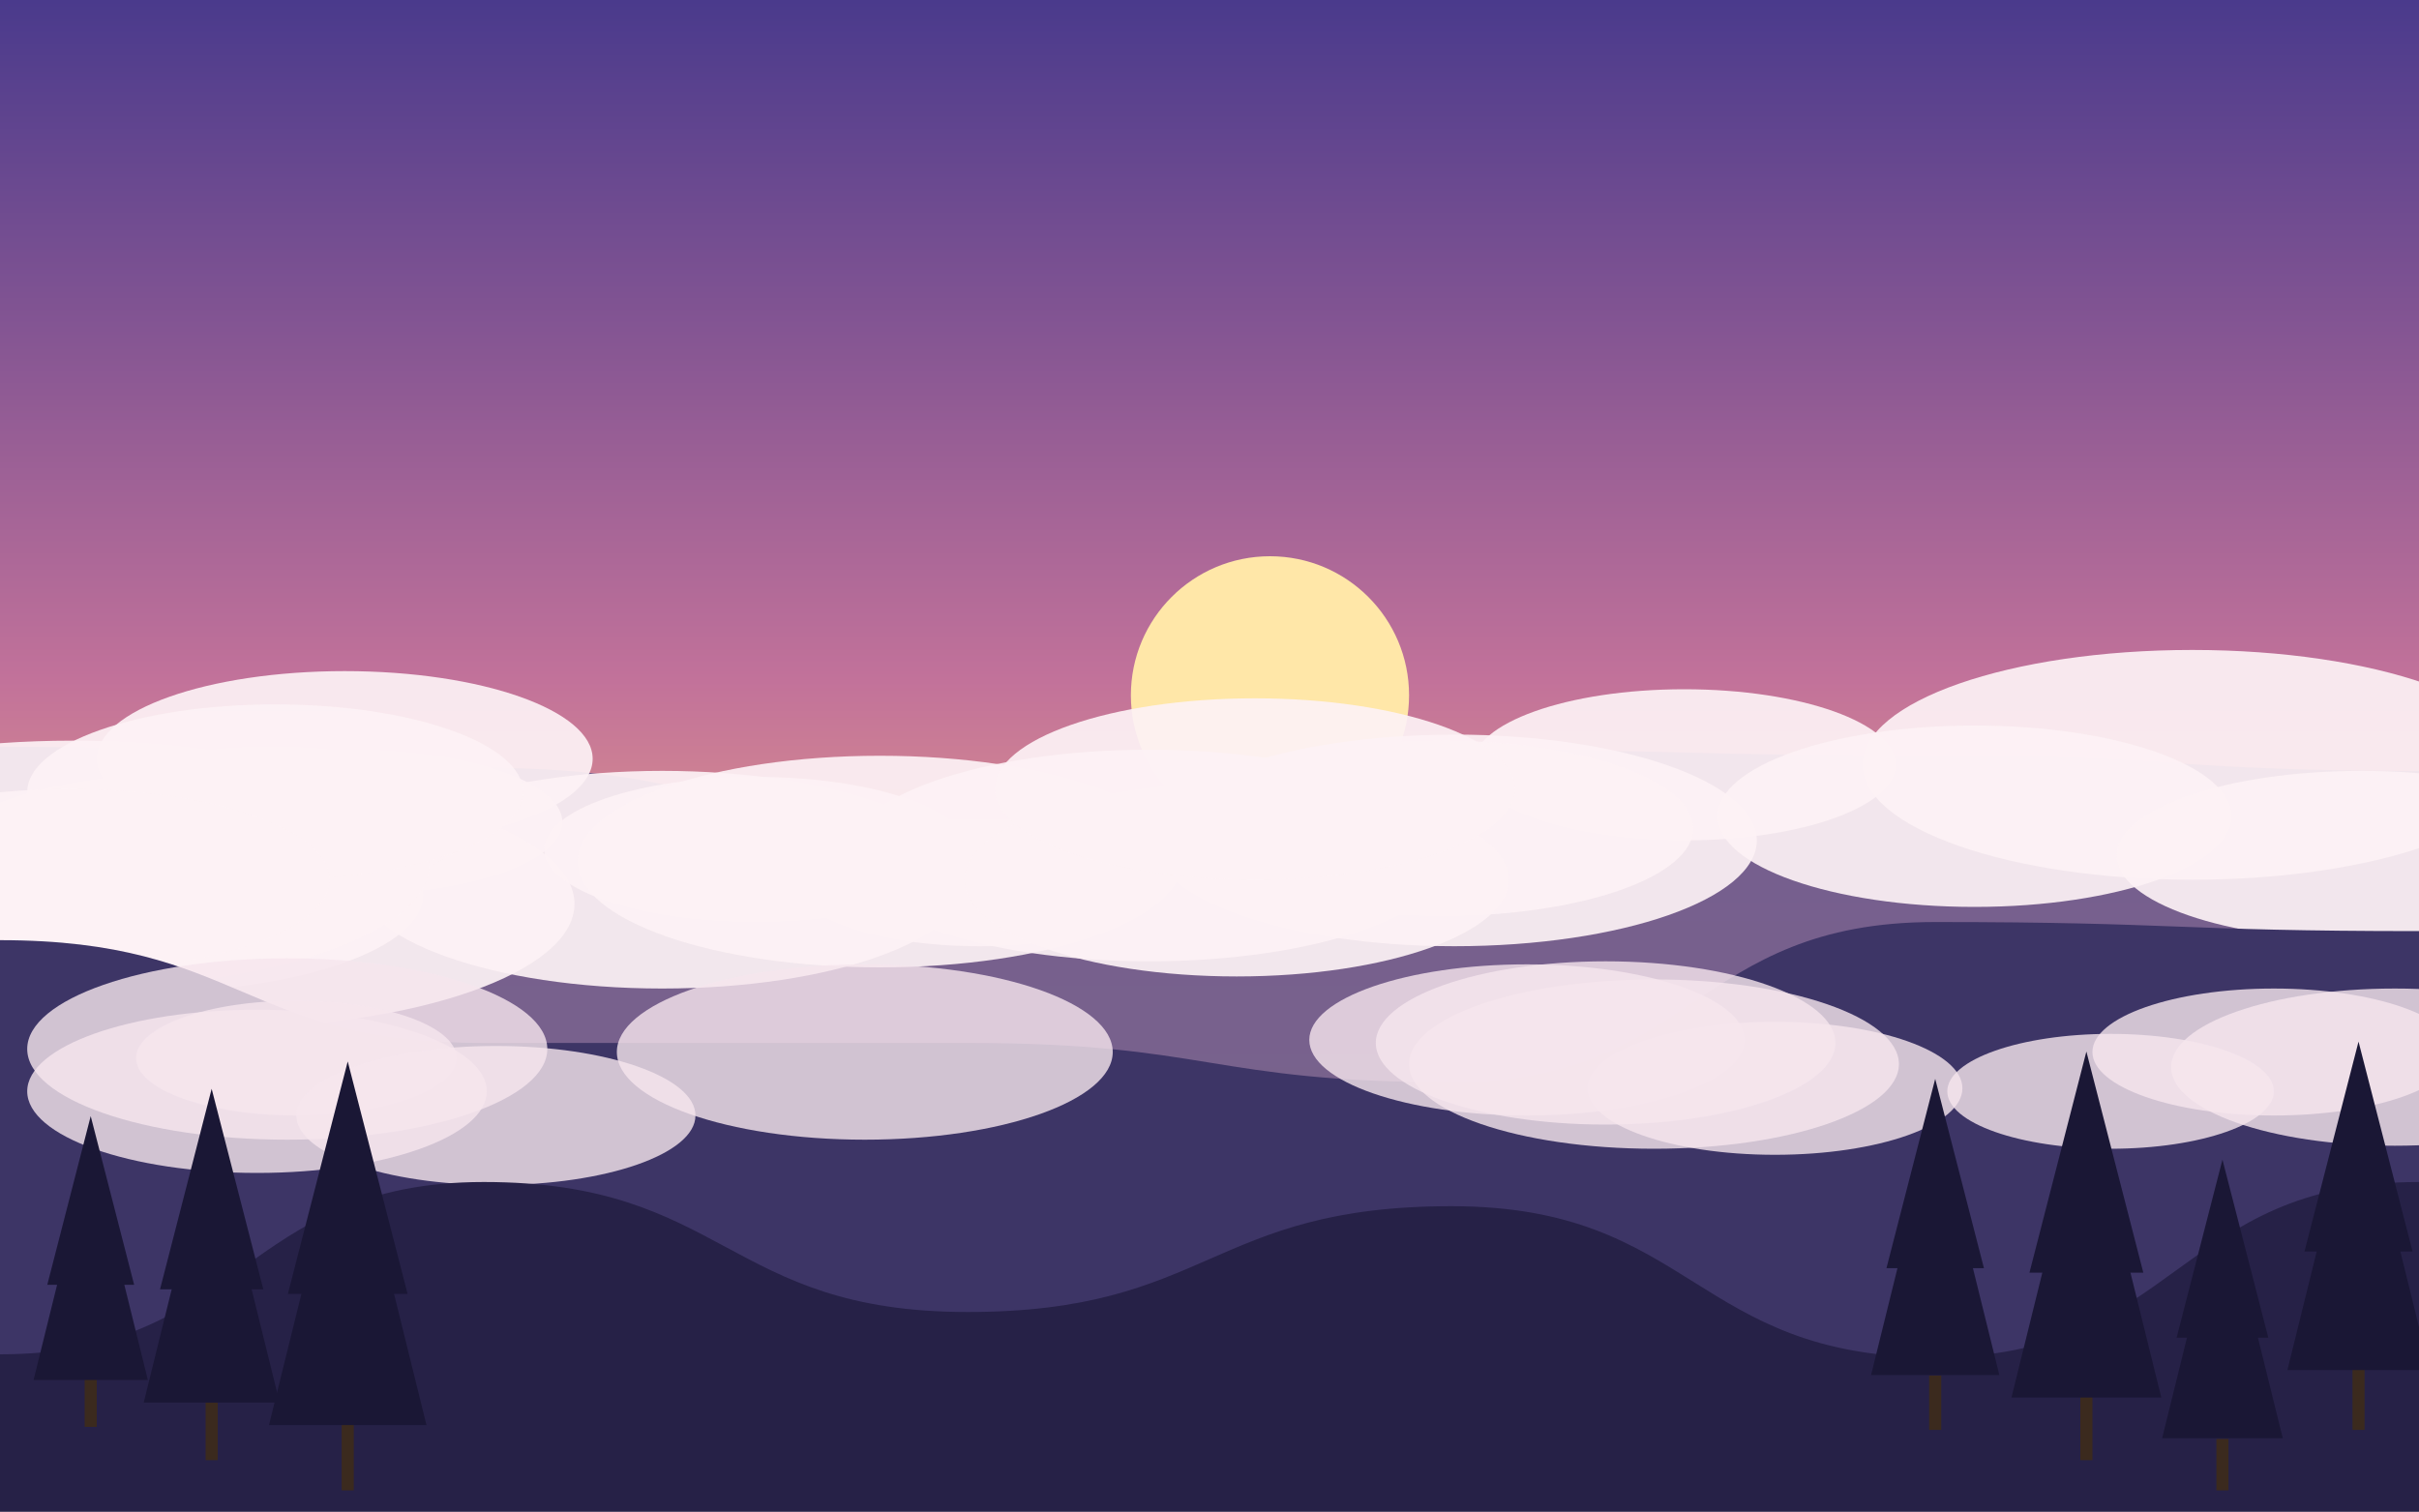
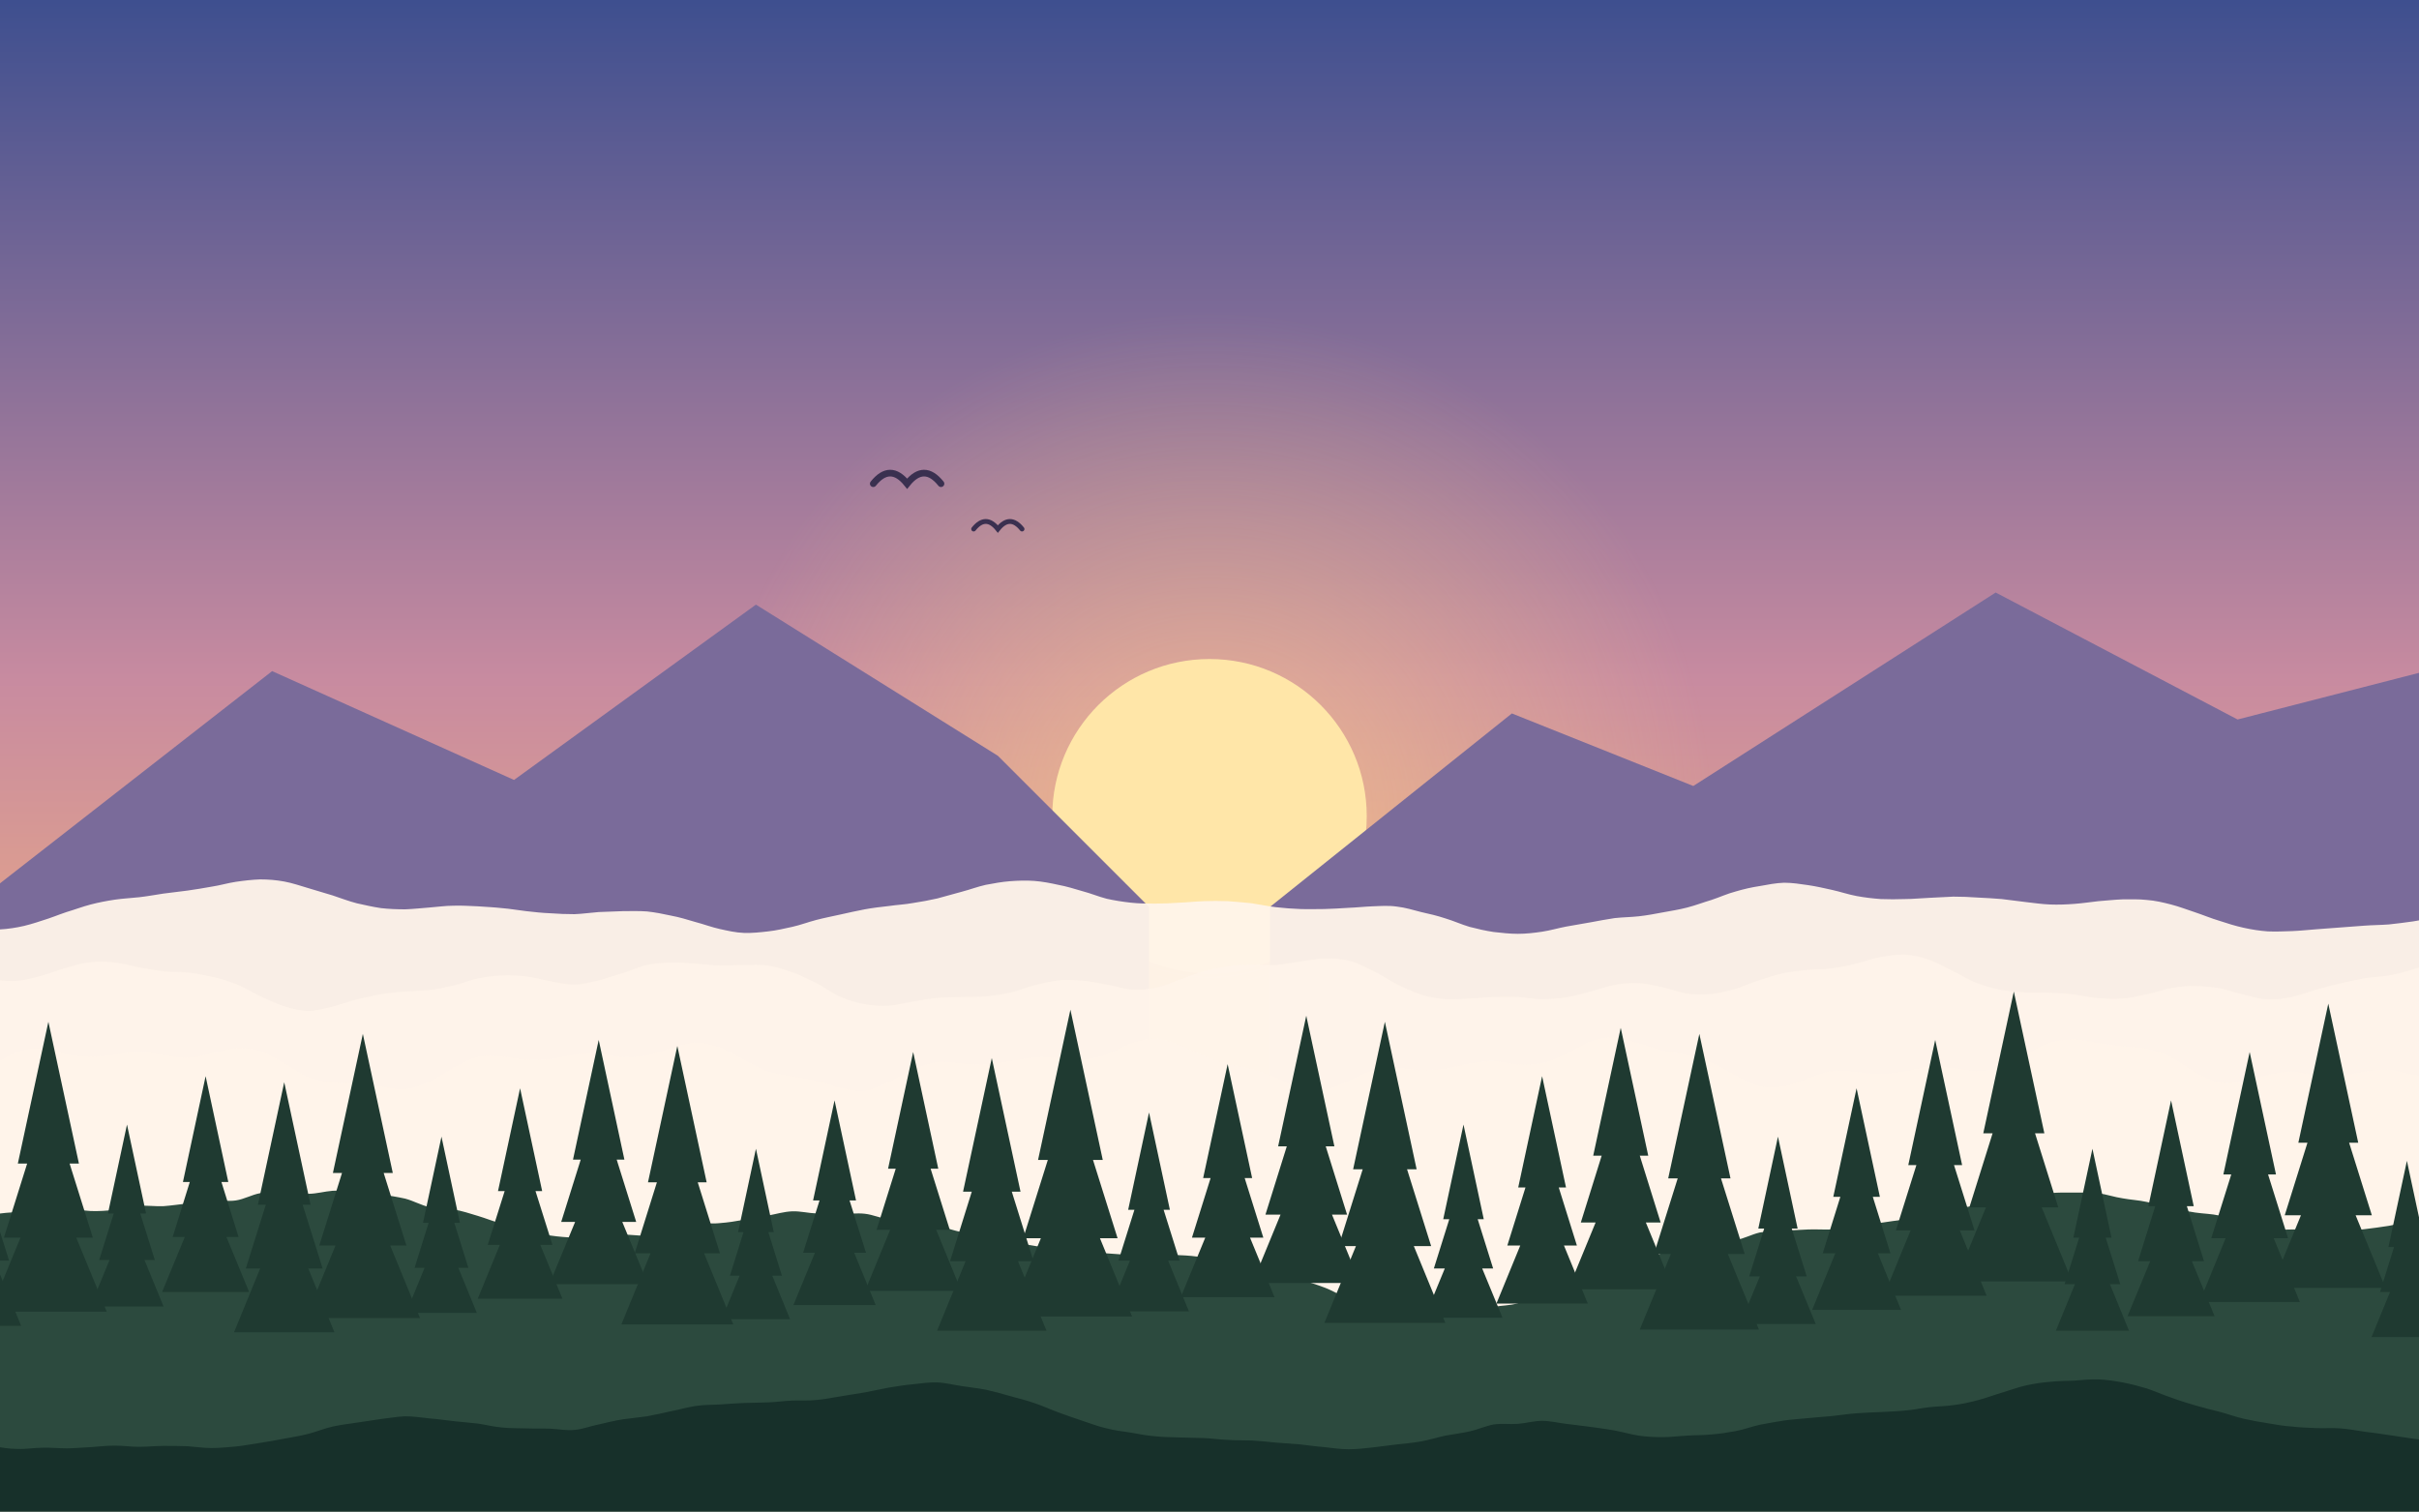
<svg xmlns="http://www.w3.org/2000/svg" viewBox="0 0 800 500" preserveAspectRatio="xMidYMid slice">
  <defs>
-     <linearGradient id="sky" x1="0" y1="0" x2="0" y2="1">
-       <stop offset="0" stop-color="#4a3a8c" />
-       <stop offset="0.45" stop-color="#c2729a" />
-       <stop offset="0.75" stop-color="#f6b47b" />
-       <stop offset="1" stop-color="#fde3b8" />
+     <linearGradient id="s15l1" x1="0" y1="0" x2="0" y2="1">
+       <stop offset="0" stop-color="#3E4F8F" />
+       <stop offset="0.45" stop-color="#C88BA0" />
+       <stop offset="0.75" stop-color="#F3B27E" />
+       <stop offset="1" stop-color="#FBE3BE" />
    </linearGradient>
+     <radialGradient id="s15r2" cx="0.5" cy="0.5" r="0.5">
+       <stop offset="0" stop-color="#FFD38A" stop-opacity="0.55" />
+       <stop offset="1" stop-color="#FFD38A" stop-opacity="0" />
+     </radialGradient>
  </defs>
-   <rect width="800" height="500" fill="url(#sky)" />
-   <circle cx="420" cy="230" r="46" fill="#ffe7a8" />
-   <path d="M0,500 L0,247 C80,247 80,254 160,254 C240,254 240,275 320,275 C400,275 400,248 480,248 C560,248 560,250 640,250 C720,250 720,255 800,255 L800,500 Z" fill="#6b5a8e" opacity="0.9" />
-   <ellipse cx="380" cy="283" rx="100" ry="35" fill="#fdf2f5" opacity="0.92" />
-   <ellipse cx="114" cy="251" rx="82" ry="29" fill="#fdf2f5" opacity="0.92" />
-   <ellipse cx="219" cy="291" rx="101" ry="36" fill="#fdf2f5" opacity="0.92" />
-   <ellipse cx="481" cy="278" rx="100" ry="35" fill="#fdf2f5" opacity="0.92" />
-   <ellipse cx="116" cy="272" rx="70" ry="24" fill="#fdf2f5" opacity="0.92" />
-   <ellipse cx="725" cy="253" rx="109" ry="38" fill="#fdf2f5" opacity="0.92" />
-   <ellipse cx="60" cy="284" rx="80" ry="28" fill="#fdf2f5" opacity="0.92" />
-   <ellipse cx="324" cy="292" rx="61" ry="21" fill="#fdf2f5" opacity="0.92" />
-   <ellipse cx="49" cy="296" rx="91" ry="32" fill="#fdf2f5" opacity="0.92" />
-   <ellipse cx="73" cy="299" rx="117" ry="41" fill="#fdf2f5" opacity="0.92" />
-   <ellipse cx="90" cy="271" rx="68" ry="24" fill="#fdf2f5" opacity="0.92" />
-   <ellipse cx="250" cy="281" rx="70" ry="24" fill="#fdf2f5" opacity="0.92" />
-   <ellipse cx="557" cy="253" rx="70" ry="25" fill="#fdf2f5" opacity="0.92" />
-   <ellipse cx="653" cy="270" rx="85" ry="30" fill="#fdf2f5" opacity="0.92" />
-   <ellipse cx="477" cy="274" rx="83" ry="29" fill="#fdf2f5" opacity="0.92" />
-   <ellipse cx="24" cy="286" rx="118" ry="41" fill="#fdf2f5" opacity="0.92" />
-   <ellipse cx="781" cy="283" rx="81" ry="28" fill="#fdf2f5" opacity="0.92" />
-   <ellipse cx="291" cy="285" rx="100" ry="35" fill="#fdf2f5" opacity="0.92" />
-   <ellipse cx="91" cy="262" rx="82" ry="29" fill="#fdf2f5" opacity="0.92" />
-   <ellipse cx="409" cy="291" rx="90" ry="32" fill="#fdf2f5" opacity="0.92" />
-   <ellipse cx="23" cy="291" rx="86" ry="30" fill="#fdf2f5" opacity="0.92" />
-   <ellipse cx="415" cy="261" rx="86" ry="30" fill="#fdf2f5" opacity="0.92" />
-   <path d="M0,500 L0,311 C80,311 80,345 160,345 C240,345 240,345 320,345 C400,345 400,358 480,358 C560,358 560,305 640,305 C720,305 720,308 800,308 L800,500 Z" fill="#3d3566" opacity="1" />
-   <ellipse cx="85" cy="361" rx="76" ry="27" fill="#f6e6ee" opacity="0.8" />
-   <ellipse cx="752" cy="348" rx="60" ry="21" fill="#f6e6ee" opacity="0.8" />
-   <ellipse cx="587" cy="360" rx="62" ry="22" fill="#f6e6ee" opacity="0.8" />
-   <ellipse cx="547" cy="352" rx="81" ry="28" fill="#f6e6ee" opacity="0.8" />
-   <ellipse cx="95" cy="347" rx="86" ry="30" fill="#f6e6ee" opacity="0.8" />
-   <ellipse cx="286" cy="348" rx="82" ry="29" fill="#f6e6ee" opacity="0.8" />
-   <ellipse cx="505" cy="344" rx="72" ry="25" fill="#f6e6ee" opacity="0.8" />
-   <ellipse cx="531" cy="345" rx="76" ry="27" fill="#f6e6ee" opacity="0.8" />
-   <ellipse cx="98" cy="350" rx="53" ry="19" fill="#f6e6ee" opacity="0.8" />
-   <ellipse cx="164" cy="369" rx="66" ry="23" fill="#f6e6ee" opacity="0.8" />
-   <ellipse cx="792" cy="353" rx="74" ry="26" fill="#f6e6ee" opacity="0.8" />
-   <ellipse cx="698" cy="361" rx="54" ry="19" fill="#f6e6ee" opacity="0.8" />
-   <path d="M0,500 L0,448 C80,448 80,391 160,391 C240,391 240,434 320,434 C400,434 400,399 480,399 C560,399 560,449 640,449 C720,449 720,391 800,391 L800,500 Z" fill="#262147" opacity="1" />
-   <rect x="28" y="456" width="4" height="16" fill="#3b2a1e" />
-   <path d="M30,380 L48.9,456.5 L11.1,456.5 Z" fill="#1a1735" />
-   <path d="M30,369.2 L44.364,425.0 L15.636,425.0 Z" fill="#1a1735" />
-   <rect x="68" y="464" width="4" height="19" fill="#3b2a1e" />
-   <path d="M70,373 L92.47,463.95 L47.53,463.95 Z" fill="#1a1735" />
-   <path d="M70,360.16 L87.077,426.5 L52.923,426.5 Z" fill="#1a1735" />
-   <rect x="113" y="471" width="4" height="22" fill="#3b2a1e" />
-   <path d="M115,366 L141.04,471.4 L88.96,471.4 Z" fill="#1a1735" />
-   <path d="M115,351.12 L134.79,428.0 L95.21,428.0 Z" fill="#1a1735" />
-   <rect x="638" y="455" width="4" height="18" fill="#3b2a1e" />
-   <path d="M640,369 L661.21,454.85 L618.79,454.85 Z" fill="#1a1735" />
-   <path d="M640,356.88 L656.12,419.5 L623.88,419.5 Z" fill="#1a1735" />
-   <rect x="688" y="462" width="4" height="21" fill="#3b2a1e" />
-   <path d="M690,362 L714.78,462.3 L665.22,462.3 Z" fill="#1a1735" />
-   <path d="M690,347.84 L708.833,421.0 L671.167,421.0 Z" fill="#1a1735" />
-   <rect x="733" y="476" width="4" height="17" fill="#3b2a1e" />
-   <path d="M735,395 L754.95,475.75 L715.05,475.75 Z" fill="#1a1735" />
-   <path d="M735,383.6 L750.162,442.5 L719.838,442.5 Z" fill="#1a1735" />
-   <rect x="778" y="453" width="4" height="20" fill="#3b2a1e" />
-   <path d="M780,358 L803.52,453.2 L756.48,453.2 Z" fill="#1a1735" />
-   <path d="M780,344.56 L797.875,414.0 L762.125,414.0 Z" fill="#1a1735" />
+   <rect width="800" height="500" fill="url(#s15l1)" />
+   <circle cx="400" cy="270" r="166.4" fill="url(#s15r2)" />
+   <circle cx="400" cy="270" r="52" fill="#FFE6A8" />
+   <path d="M-10,300 L90,222 L170,258 L250,200 L330,250 L380,300 L380,510 L-10,510 Z" fill="#7A6B9A" />
+   <path d="M420,300 L500,236 L560,260 L660,196 L740,238 L810,220 L810,510 L420,510 Z" fill="#7A6B9A" />
+   <path d="M-10,306.8 C-8.7,306.9 -4.7,307.5 -2,307.5 C0.7,307.5 3.3,307.2 6,306.7 C8.7,306.2 11.3,305.4 14,304.5 C16.7,303.7 19.3,302.6 22,301.7 C24.7,300.9 27.3,299.9 30,299.2 C32.7,298.5 35.3,298 38,297.6 C40.7,297.2 43.3,297.1 46,296.8 C48.7,296.5 51.3,296 54,295.6 C56.7,295.2 59.3,295 62,294.6 C64.7,294.2 67.3,293.8 70,293.3 C72.7,292.9 75.3,292.1 78,291.7 C80.7,291.3 83.3,291 86,290.9 C88.7,290.9 91.3,291.1 94,291.6 C96.7,292.1 99.3,293 102,293.8 C104.7,294.6 107.3,295.4 110,296.2 C112.7,297.1 115.3,298.1 118,298.8 C120.7,299.4 123.3,300 126,300.4 C128.7,300.7 131.3,300.8 134,300.8 C136.7,300.7 139.3,300.4 142,300.2 C144.7,300 147.3,299.6 150,299.6 C152.7,299.5 155.3,299.7 158,299.8 C160.7,300 163.3,300.1 166,300.4 C168.7,300.6 171.3,301.1 174,301.4 C176.7,301.7 179.3,302 182,302.1 C184.7,302.3 187.3,302.4 190,302.4 C192.7,302.3 195.3,301.9 198,301.7 C200.7,301.6 203.3,301.5 206,301.4 C208.7,301.4 211.3,301.3 214,301.5 C216.7,301.8 219.3,302.3 222,302.9 C224.7,303.4 227.3,304.2 230,305 C232.7,305.7 235.3,306.7 238,307.3 C240.7,307.9 243.3,308.5 246,308.6 C248.7,308.7 251.3,308.4 254,308.1 C256.7,307.8 259.3,307.2 262,306.6 C264.7,306 267.3,305 270,304.3 C272.7,303.6 275.3,303.1 278,302.5 C280.7,301.9 283.3,301.3 286,300.8 C288.7,300.3 291.3,300 294,299.7 C296.7,299.3 299.3,299.2 302,298.7 C304.7,298.3 307.3,297.8 310,297.2 C312.7,296.5 315.3,295.7 318,295 C320.7,294.3 323.3,293.3 326,292.7 C328.7,292.2 331.3,291.7 334,291.5 C336.7,291.3 339.3,291.2 342,291.4 C344.7,291.6 347.3,292.1 350,292.7 C352.7,293.2 355.3,294 358,294.8 C360.7,295.5 363.3,296.6 366,297.3 C368.7,297.9 371.3,298.3 374,298.6 C376.7,298.9 379.3,298.9 382,298.9 C384.7,298.9 387.3,298.8 390,298.6 C392.7,298.5 395.3,298.2 398,298.1 C400.7,298 403.3,298 406,298.1 C408.7,298.3 411.3,298.5 414,298.8 C416.7,299.2 419.3,299.8 422,300.1 C424.7,300.4 427.3,300.6 430,300.7 C432.7,300.8 435.3,300.7 438,300.7 C440.7,300.6 443.3,300.5 446,300.3 C448.7,300.2 451.3,299.9 454,299.8 C456.7,299.7 459.3,299.5 462,299.9 C464.7,300.2 467.3,301 470,301.7 C472.7,302.3 475.3,302.9 478,303.8 C480.7,304.6 483.3,305.8 486,306.6 C488.7,307.3 491.3,307.9 494,308.3 C496.7,308.6 499.3,308.9 502,308.9 C504.7,308.9 507.3,308.6 510,308.2 C512.7,307.8 515.3,307 518,306.5 C520.7,306 523.3,305.6 526,305.1 C528.7,304.6 531.3,304.1 534,303.7 C536.7,303.4 539.3,303.4 542,303.1 C544.7,302.8 547.3,302.3 550,301.8 C552.7,301.3 555.3,300.9 558,300.2 C560.7,299.5 563.3,298.5 566,297.7 C568.7,296.8 571.3,295.6 574,294.9 C576.7,294.1 579.3,293.5 582,293.1 C584.7,292.6 587.3,292.1 590,292 C592.7,292 595.3,292.4 598,292.8 C600.7,293.2 603.3,293.8 606,294.4 C608.7,295 611.3,295.9 614,296.4 C616.7,296.9 619.3,297.2 622,297.4 C624.7,297.5 627.3,297.5 630,297.4 C632.7,297.4 635.3,297.1 638,297 C640.7,296.9 643.3,296.7 646,296.6 C648.7,296.6 651.3,296.7 654,296.9 C656.7,297 659.3,297.2 662,297.4 C664.7,297.7 667.3,298.1 670,298.4 C672.7,298.7 675.3,299.1 678,299.2 C680.7,299.3 683.3,299.2 686,299 C688.7,298.8 691.3,298.4 694,298.1 C696.7,297.9 699.3,297.6 702,297.5 C704.7,297.5 707.3,297.4 710,297.7 C712.7,297.9 715.3,298.5 718,299.2 C720.7,299.9 723.3,300.9 726,301.8 C728.7,302.7 731.3,303.8 734,304.6 C736.7,305.5 739.3,306.3 742,306.9 C744.7,307.5 747.3,307.9 750,308.1 C752.7,308.2 755.3,308.1 758,308 C760.7,307.9 763.3,307.6 766,307.4 C768.7,307.2 771.3,307 774,306.8 C776.7,306.6 779.3,306.4 782,306.2 C784.7,306 787.3,306 790,305.8 C792.7,305.5 795.3,305.2 798,304.8 C800.7,304.4 804.7,303.5 806,303.3 L806,520 L-10,520 Z" fill="#FFF4EA" opacity="0.95" />
+   <path d="M-10,322 C-8.7,322.4 -4.7,323.6 -2,324 C0.7,324.4 3.3,324.7 6,324.4 C8.7,324.2 11.3,323.4 14,322.7 C16.7,322 19.3,320.8 22,320.1 C24.7,319.3 27.3,318.6 30,318.3 C32.7,318 35.3,318.1 38,318.4 C40.7,318.7 43.3,319.5 46,320 C48.7,320.4 51.3,321 54,321.3 C56.7,321.6 59.3,321.4 62,321.7 C64.7,322 67.3,322.5 70,323.1 C72.7,323.7 75.3,324.4 78,325.5 C80.7,326.6 83.3,328.2 86,329.5 C88.7,330.7 91.3,332 94,332.9 C96.7,333.7 99.3,334.4 102,334.4 C104.7,334.4 107.3,333.6 110,333 C112.7,332.3 115.3,331.3 118,330.6 C120.7,330 123.3,329.3 126,328.9 C128.7,328.4 131.3,328.2 134,328 C136.7,327.8 139.3,327.8 142,327.5 C144.7,327.2 147.3,326.6 150,326 C152.7,325.4 155.3,324.2 158,323.7 C160.7,323.1 163.3,322.8 166,322.7 C168.7,322.6 171.3,322.7 174,323 C176.7,323.3 179.3,324.1 182,324.6 C184.7,325 187.3,325.8 190,325.7 C192.7,325.7 195.3,324.9 198,324.3 C200.7,323.6 203.3,322.7 206,321.9 C208.7,321 211.3,319.8 214,319.2 C216.7,318.6 219.3,318.5 222,318.4 C224.7,318.3 227.3,318.6 230,318.8 C232.7,318.9 235.3,319.3 238,319.4 C240.7,319.4 243.3,319.2 246,319.2 C248.7,319.2 251.3,319 254,319.4 C256.7,319.8 259.3,320.7 262,321.6 C264.7,322.6 267.3,323.9 270,325.2 C272.7,326.6 275.3,328.6 278,329.8 C280.7,330.9 283.3,331.7 286,332.2 C288.7,332.7 291.3,332.8 294,332.7 C296.7,332.5 299.3,331.7 302,331.3 C304.7,330.9 307.3,330.3 310,330.1 C312.7,329.8 315.3,329.9 318,329.8 C320.7,329.7 323.3,329.8 326,329.6 C328.7,329.3 331.3,329 334,328.4 C336.7,327.8 339.3,326.6 342,326 C344.7,325.3 347.3,324.6 350,324.3 C352.7,324 355.3,324.2 358,324.4 C360.7,324.6 363.3,325.2 366,325.7 C368.7,326.1 371.3,327.1 374,327.3 C376.7,327.5 379.3,327.3 382,326.8 C384.7,326.3 387.3,325.1 390,324.1 C392.7,323.2 395.3,322 398,321.3 C400.7,320.5 403.3,319.9 406,319.6 C408.7,319.2 411.3,319.2 414,319.1 C416.7,319.1 419.3,319.3 422,319.2 C424.7,319 427.3,318.4 430,318.1 C432.7,317.7 435.3,317.1 438,317.1 C440.7,317 443.3,317.1 446,317.8 C448.7,318.4 451.3,319.8 454,321.1 C456.7,322.4 459.3,324.2 462,325.6 C464.7,326.9 467.3,328.2 470,329 C472.7,329.9 475.3,330.3 478,330.5 C480.7,330.7 483.3,330.4 486,330.3 C488.7,330.2 491.3,329.9 494,329.8 C496.7,329.8 499.3,329.7 502,329.8 C504.7,330 507.3,330.5 510,330.5 C512.7,330.5 515.3,330.3 518,329.9 C520.7,329.5 523.3,328.7 526,328 C528.7,327.3 531.3,326.3 534,325.8 C536.7,325.3 539.3,325.1 542,325.2 C544.7,325.4 547.3,326.1 550,326.6 C552.7,327.2 555.3,328.3 558,328.7 C560.7,329 563.3,329 566,328.8 C568.7,328.5 571.3,327.9 574,327.1 C576.7,326.3 579.3,325 582,324.2 C584.7,323.3 587.3,322.5 590,321.9 C592.7,321.3 595.3,321.1 598,320.8 C600.7,320.6 603.3,320.7 606,320.3 C608.7,320 611.3,319.4 614,318.7 C616.7,318.1 619.3,317 622,316.6 C624.7,316.1 627.3,315.7 630,315.8 C632.7,316 635.3,316.5 638,317.5 C640.7,318.4 643.3,320 646,321.3 C648.7,322.6 651.3,324.3 654,325.3 C656.7,326.3 659.3,327 662,327.5 C664.7,328 667.3,328.1 670,328.3 C672.7,328.4 675.3,328.3 678,328.4 C680.7,328.5 683.3,328.6 686,329 C688.7,329.3 691.3,330 694,330.2 C696.7,330.4 699.3,330.5 702,330.3 C704.7,330.1 707.3,329.5 710,328.9 C712.7,328.4 715.3,327.3 718,326.9 C720.7,326.4 723.3,326.1 726,326.2 C728.7,326.2 731.3,326.5 734,326.9 C736.7,327.4 739.3,328.4 742,329 C744.7,329.7 747.3,330.5 750,330.6 C752.7,330.7 755.3,330.3 758,329.8 C760.7,329.2 763.3,328.1 766,327.4 C768.7,326.6 771.3,325.9 774,325.3 C776.7,324.7 779.3,324.1 782,323.6 C784.7,323.2 787.3,323.1 790,322.7 C792.7,322.2 795.3,321.5 798,320.7 C800.7,319.9 804.7,318.3 806,317.8 L806,520 L-10,520 Z" fill="#FFF4EA" opacity="0.9" />
+   <path d="M-10,356.6 C-8.7,355.8 -4.7,353.5 -2,352 C0.7,350.6 3.3,348.8 6,347.9 C8.7,347 11.3,346.7 14,346.8 C16.7,347 19.3,348.3 22,348.8 C24.7,349.2 27.3,349.5 30,349.5 C32.7,349.5 35.3,349.2 38,348.9 C40.7,348.6 43.3,347.9 46,347.9 C48.7,347.9 51.3,348.6 54,349 C56.7,349.3 59.3,350 62,349.9 C64.7,349.8 67.3,349 70,348.5 C72.7,347.9 75.3,346.9 78,346.7 C80.7,346.6 83.3,346.8 86,347.6 C88.7,348.5 91.3,350.2 94,351.7 C96.7,353.1 99.3,355.3 102,356.3 C104.7,357.4 107.3,357.7 110,358.1 C112.7,358.4 115.3,358.2 118,358.5 C120.7,358.7 123.3,359.1 126,359.4 C128.7,359.7 131.3,360.5 134,360.3 C136.7,360 139.3,359 142,357.8 C144.7,356.6 147.3,354.6 150,353.2 C152.7,351.8 155.3,350.2 158,349.6 C160.7,349 163.3,349.3 166,349.5 C168.7,349.6 171.3,350.4 174,350.5 C176.7,350.7 179.3,350.6 182,350.3 C184.7,350 187.3,349.2 190,348.9 C192.7,348.5 195.3,348.3 198,348.5 C200.7,348.6 203.3,349.6 206,349.7 C208.7,349.8 211.3,349.6 214,349.1 C216.7,348.6 219.3,347.4 222,346.7 C224.7,346 227.3,344.9 230,344.9 C232.7,344.8 235.3,345.5 238,346.4 C240.7,347.4 243.3,349.2 246,350.5 C248.7,351.9 251.3,353.5 254,354.4 C256.7,355.3 259.3,355.5 262,356 C264.7,356.5 267.3,356.8 270,357.5 C272.7,358.1 275.3,359.3 278,359.8 C280.7,360.4 283.3,361.2 286,360.8 C288.7,360.5 291.3,359 294,357.9 C296.7,356.7 299.3,354.9 302,353.8 C304.7,352.7 307.3,351.6 310,351.3 C312.7,350.9 315.3,351.6 318,351.7 C320.7,351.9 323.3,352.3 326,352.1 C328.7,352 331.3,351.4 334,351 C336.7,350.6 339.3,350 342,349.8 C344.7,349.6 347.3,349.8 350,349.9 C352.7,350 355.3,350.7 358,350.5 C360.7,350.3 363.3,349.7 366,348.8 C368.7,347.9 371.3,346 374,345.1 C376.7,344.3 379.3,343.5 382,343.6 C384.7,343.6 387.3,344.7 390,345.6 C392.7,346.6 395.3,348.2 398,349.2 C400.7,350.3 403.3,351.1 406,351.9 C408.7,352.6 411.3,352.9 414,353.6 C416.7,354.4 419.3,355.3 422,356.4 C424.7,357.5 427.3,359.5 430,360.1 C432.7,360.8 435.3,360.9 438,360.5 C440.7,360.1 443.3,358.7 446,357.6 C448.7,356.5 451.3,354.8 454,354.1 C456.7,353.4 459.3,353.3 462,353.3 C464.7,353.3 467.3,353.9 470,354 C472.7,354 475.3,353.8 478,353.5 C480.7,353.1 483.3,352.2 486,351.8 C488.7,351.4 491.3,350.9 494,351 C496.7,351 499.3,352 502,352.1 C504.7,352.3 507.3,352.2 510,351.7 C512.7,351.1 515.3,349.8 518,348.6 C520.7,347.4 523.3,345.4 526,344.5 C528.7,343.5 531.3,343 534,343.2 C536.7,343.3 539.3,344.4 542,345.1 C544.7,345.8 547.3,346.9 550,347.5 C552.7,348.2 555.3,348.4 558,349 C560.7,349.7 563.3,350.4 566,351.5 C568.7,352.6 571.3,354.4 574,355.7 C576.7,357 579.3,358.7 582,359.3 C584.7,359.9 587.3,359.8 590,359.3 C592.7,358.9 595.3,357.6 598,356.7 C600.7,355.9 603.3,354.6 606,354.3 C608.7,353.9 611.3,354.4 614,354.6 C616.7,354.8 619.3,355.4 622,355.3 C624.7,355.3 627.3,354.8 630,354.4 C632.7,354 635.3,353 638,352.8 C640.7,352.6 643.3,353.1 646,353.3 C648.7,353.5 651.3,354.3 654,354.3 C656.7,354.2 659.3,354 662,353.1 C664.7,352.1 667.3,350.2 670,348.8 C672.7,347.5 675.3,345.7 678,344.9 C680.7,344.1 683.3,343.8 686,343.8 C688.7,343.9 691.3,344.6 694,345 C696.7,345.4 699.3,345.8 702,346.1 C704.7,346.4 707.3,346.3 710,346.9 C712.7,347.5 715.3,348.4 718,349.7 C720.7,351 723.3,353.3 726,354.7 C728.7,356.1 731.3,357.6 734,358.1 C736.7,358.6 739.3,358 742,357.6 C744.7,357.2 747.3,356.1 750,355.6 C752.7,355 755.3,354.4 758,354.4 C760.7,354.5 763.3,355.4 766,355.6 C768.7,355.8 771.3,356 774,355.8 C776.7,355.7 779.3,354.8 782,354.5 C784.7,354.1 787.3,353.7 790,353.9 C792.7,354 795.3,355.1 798,355.5 C800.7,356 804.7,356.3 806,356.5 L806,520 L-10,520 Z" fill="#FFF4EA" opacity="0.95" />
+   <path d="M-10,403.1 C-8.7,402.9 -4.7,402 -2,401.7 C0.7,401.3 3.3,401 6,401 C8.7,400.9 11.3,401.4 14,401.3 C16.7,401.1 19.3,400 22,399.9 C24.7,399.8 27.3,400.5 30,400.6 C32.7,400.7 35.3,400.5 38,400.2 C40.7,399.9 43.3,399.1 46,398.9 C48.7,398.7 51.3,399.1 54,399 C56.7,398.8 59.3,398.4 62,398.1 C64.7,397.8 67.3,397.3 70,397.1 C72.7,396.9 75.3,397.5 78,397.1 C80.7,396.7 83.3,395.2 86,394.7 C88.7,394.1 91.3,393.8 94,393.8 C96.7,393.8 99.3,394.9 102,394.9 C104.7,394.9 107.3,394.1 110,393.9 C112.7,393.8 115.3,393.8 118,394 C120.7,394.2 123.3,394.7 126,395.1 C128.7,395.5 131.3,395.9 134,396.5 C136.7,397.2 139.3,398.7 142,399.3 C144.7,399.9 147.3,399.6 150,400.1 C152.7,400.5 155.3,401.4 158,402.2 C160.7,403 163.3,404.1 166,404.8 C168.7,405.6 171.3,405.9 174,406.6 C176.7,407.2 179.3,408.2 182,408.7 C184.7,409.1 187.3,409.3 190,409.4 C192.7,409.4 195.3,409.1 198,408.9 C200.7,408.7 203.3,408.4 206,408.4 C208.7,408.4 211.3,408.8 214,408.8 C216.7,408.7 219.3,408.5 222,407.9 C224.7,407.2 227.3,405.4 230,404.9 C232.7,404.4 235.3,404.9 238,404.6 C240.7,404.4 243.3,404 246,403.5 C248.7,403.1 251.3,402.6 254,402.1 C256.7,401.6 259.3,400.8 262,400.7 C264.7,400.6 267.3,401.3 270,401.4 C272.7,401.6 275.3,401.6 278,401.6 C280.7,401.6 283.3,401.2 286,401.5 C288.7,401.8 291.3,403 294,403.4 C296.7,403.9 299.3,403.8 302,404.2 C304.7,404.5 307.3,404.9 310,405.5 C312.7,406.1 315.3,407 318,407.6 C320.7,408.3 323.3,408.7 326,409.2 C328.7,409.7 331.3,410.1 334,410.6 C336.7,411.1 339.3,411.7 342,412.1 C344.7,412.6 347.3,413 350,413.3 C352.7,413.6 355.3,413.9 358,414.1 C360.7,414.3 363.3,414.5 366,414.6 C368.7,414.8 371.3,415 374,415.1 C376.7,415.2 379.3,415.3 382,415.3 C384.7,415.3 387.3,415.1 390,415.2 C392.7,415.3 395.3,415.5 398,416 C400.7,416.5 403.3,417.5 406,418.1 C408.7,418.8 411.3,419.1 414,419.8 C416.7,420.4 419.3,421.4 422,422 C424.7,422.6 427.3,422.7 430,423.4 C432.7,424 435.3,424.9 438,425.9 C440.7,426.9 443.3,428.6 446,429.4 C448.7,430.2 451.3,430.3 454,430.9 C456.7,431.4 459.3,432.3 462,432.6 C464.7,432.9 467.3,432.5 470,432.6 C472.7,432.7 475.3,433.2 478,433.4 C480.7,433.6 483.3,434 486,433.8 C488.7,433.7 491.3,432.7 494,432.3 C496.7,431.8 499.3,431.9 502,431.1 C504.7,430.2 507.3,428.4 510,427.4 C512.7,426.4 515.3,425.9 518,425.1 C520.7,424.4 523.3,423.8 526,422.9 C528.7,421.9 531.3,420.3 534,419.4 C536.7,418.4 539.3,418.1 542,417.2 C544.7,416.4 547.3,415.4 550,414.4 C552.7,413.5 555.3,412.4 558,411.6 C560.7,410.9 563.3,410.2 566,409.9 C568.7,409.7 571.3,410.5 574,410.2 C576.7,409.8 579.3,408.3 582,407.7 C584.7,407.2 587.3,407.3 590,407.1 C592.7,407 595.3,406.8 598,406.7 C600.7,406.6 603.3,406.8 606,406.7 C608.7,406.6 611.3,406.5 614,406.1 C616.7,405.8 619.3,405 622,404.5 C624.7,404.1 627.3,403.7 630,403.4 C632.7,403 635.3,403 638,402.5 C640.7,401.9 643.3,400.7 646,400.1 C648.7,399.5 651.3,399.1 654,398.7 C656.7,398.3 659.3,398.1 662,397.7 C664.7,397.3 667.3,397 670,396.5 C672.7,396.1 675.3,395.1 678,394.7 C680.7,394.4 683.3,394.5 686,394.5 C688.7,394.5 691.3,394.4 694,394.7 C696.7,395.1 699.3,396 702,396.4 C704.7,396.9 707.3,397 710,397.6 C712.7,398.1 715.3,399 718,399.6 C720.7,400.2 723.3,400.7 726,401.1 C728.7,401.5 731.3,401.5 734,402.1 C736.7,402.8 739.3,404 742,404.8 C744.7,405.5 747.3,406.4 750,406.7 C752.7,407 755.3,406.7 758,406.7 C760.7,406.7 763.3,406.6 766,406.7 C768.7,406.8 771.3,407.3 774,407.3 C776.7,407.3 779.3,406.9 782,406.6 C784.7,406.3 787.3,405.9 790,405.5 C792.7,405 795.3,404.4 798,403.9 C800.7,403.4 804.7,402.7 806,402.5 L806,510 L-10,510 Z" fill="#2C4A3E" />
+   <path d="M-10,354 L-1.1,395.4 L-18.9,395.4 Z M-10,375.6 L3,417 L-23,417 Z M-10,397.2 L7,438.6 L-27,438.6 Z" fill="#1F3A31" />
+   <path d="M16,338 L26.1,384.9 L5.9,384.9 Z M16,362.5 L30.7,409.4 L1.3,409.4 Z M16,387 L35.3,433.9 L-3.3,433.9 Z" fill="#1F3A31" />
+   <path d="M42,372 L48.3,401.4 L35.7,401.4 Z M42,387.4 L51.2,416.8 L32.8,416.8 Z M42,402.7 L54.1,432.2 L29.9,432.2 Z" fill="#1F3A31" />
+   <path d="M68,356 L75.5,391 L60.5,391 Z M68,374.2 L78.9,409.2 L57.1,409.2 Z M68,392.5 L82.4,427.4 L53.6,427.4 Z" fill="#1F3A31" />
+   <path d="M94,358 L102.7,398.5 L85.3,398.5 Z M94,379.1 L106.7,419.6 L81.3,419.6 Z M94,400.2 L110.6,440.7 L77.4,440.7 Z" fill="#1F3A31" />
+   <path d="M120,342 L129.9,388 L110.1,388 Z M120,366 L134.4,412 L105.6,412 Z M120,390 L138.9,436 L101.1,436 Z" fill="#1F3A31" />
+   <path d="M146,376 L152.1,404.5 L139.9,404.5 Z M146,390.9 L154.9,419.4 L137.1,419.4 Z M146,405.8 L157.7,434.3 L134.3,434.3 Z" fill="#1F3A31" />
+   <path d="M172,360 L179.3,394 L164.7,394 Z M172,377.8 L182.7,411.8 L161.3,411.8 Z M172,395.5 L186,429.6 L158,429.6 Z" fill="#1F3A31" />
+   <path d="M198,344 L206.5,383.6 L189.5,383.6 Z M198,364.6 L210.4,404.2 L185.6,404.2 Z M198,385.3 L214.3,424.8 L181.7,424.8 Z" fill="#1F3A31" />
+   <path d="M224,346 L233.7,391.1 L214.3,391.1 Z M224,369.5 L238.1,414.6 L209.9,414.6 Z M224,393 L242.5,438.1 L205.5,438.1 Z" fill="#1F3A31" />
+   <path d="M250,380 L255.9,407.6 L244.1,407.6 Z M250,394.4 L258.6,422 L241.4,422 Z M250,408.8 L261.3,436.4 L238.7,436.4 Z" fill="#1F3A31" />
+   <path d="M276,364 L283.1,397.1 L268.9,397.1 Z M276,381.3 L286.4,414.4 L265.6,414.4 Z M276,398.6 L289.6,431.7 L262.4,431.7 Z" fill="#1F3A31" />
+   <path d="M302,348 L310.3,386.6 L293.7,386.6 Z M302,368.2 L314.1,406.8 L289.9,406.8 Z M302,388.3 L317.9,427 L286.1,427 Z" fill="#1F3A31" />
+   <path d="M328,350 L337.5,394.2 L318.5,394.2 Z M328,373 L341.8,417.2 L314.2,417.2 Z M328,396.1 L346.1,440.2 L309.9,440.2 Z" fill="#1F3A31" />
+   <path d="M354,334 L364.7,383.7 L343.3,383.7 Z M354,359.9 L369.6,409.6 L338.4,409.6 Z M354,385.8 L374.4,435.5 L333.6,435.5 Z" fill="#1F3A31" />
+   <path d="M380,368 L386.9,400.2 L373.1,400.2 Z M380,384.8 L390.1,417 L369.9,417 Z M380,401.6 L393.2,433.8 L366.8,433.8 Z" fill="#1F3A31" />
+   <path d="M406,352 L414.1,389.7 L397.9,389.7 Z M406,371.7 L417.8,409.4 L394.2,409.4 Z M406,391.4 L421.5,429.1 L390.5,429.1 Z" fill="#1F3A31" />
+   <path d="M432,336 L441.3,379.2 L422.7,379.2 Z M432,358.6 L445.5,401.8 L418.5,401.8 Z M432,381.1 L449.8,424.4 L414.2,424.4 Z" fill="#1F3A31" />
+   <path d="M458,338 L468.5,386.8 L447.5,386.8 Z M458,363.4 L473.3,412.2 L442.7,412.2 Z M458,388.9 L478,437.6 L438,437.6 Z" fill="#1F3A31" />
+   <path d="M484,372 L490.7,403.3 L477.3,403.3 Z M484,388.3 L493.8,419.6 L474.2,419.6 Z M484,404.6 L496.9,435.9 L471.1,435.9 Z" fill="#1F3A31" />
+   <path d="M510,356 L517.9,392.8 L502.1,392.8 Z M510,375.2 L521.5,412 L498.5,412 Z M510,394.4 L525.1,431.2 L494.9,431.2 Z" fill="#1F3A31" />
+   <path d="M536,340 L545.1,382.3 L526.9,382.3 Z M536,362.1 L549.2,404.4 L522.8,404.4 Z M536,384.2 L553.4,426.5 L518.6,426.5 Z" fill="#1F3A31" />
+   <path d="M562,342 L572.3,389.8 L551.7,389.8 Z M562,367 L577,414.8 L547,414.8 Z M562,391.9 L581.7,439.8 L542.3,439.8 Z" fill="#1F3A31" />
+   <path d="M588,376 L594.5,406.4 L581.5,406.4 Z M588,391.8 L597.5,422.2 L578.5,422.2 Z M588,407.7 L600.5,438 L575.5,438 Z" fill="#1F3A31" />
+   <path d="M614,360 L621.7,395.9 L606.3,395.9 Z M614,378.7 L625.2,414.6 L602.8,414.6 Z M614,397.4 L628.7,433.3 L599.3,433.3 Z" fill="#1F3A31" />
+   <path d="M640,344 L648.9,385.4 L631.1,385.4 Z M640,365.6 L653,407 L627,407 Z M640,387.2 L657,428.6 L623,428.6 Z" fill="#1F3A31" />
+   <path d="M666,328 L676.1,374.9 L655.9,374.9 Z M666,352.5 L680.7,399.4 L651.3,399.4 Z M666,377 L685.3,423.9 L646.7,423.9 Z" fill="#1F3A31" />
+   <path d="M692,380 L698.3,409.4 L685.7,409.4 Z M692,395.4 L701.2,424.8 L682.8,424.8 Z M692,410.7 L704.1,440.2 L679.9,440.2 Z" fill="#1F3A31" />
+   <path d="M718,364 L725.5,399 L710.5,399 Z M718,382.2 L728.9,417.2 L707.1,417.2 Z M718,400.5 L732.4,435.4 L703.6,435.4 Z" fill="#1F3A31" />
+   <path d="M744,348 L752.7,388.5 L735.3,388.5 Z M744,369.1 L756.7,409.6 L731.3,409.6 Z M744,390.2 L760.6,430.7 L727.4,430.7 Z" fill="#1F3A31" />
+   <path d="M770,332 L779.9,378 L760.1,378 Z M770,356 L784.4,402 L755.6,402 Z M770,380 L788.9,426 L751.1,426 Z" fill="#1F3A31" />
+   <path d="M796,384 L802.1,412.5 L789.9,412.5 Z M796,398.9 L804.9,427.4 L787.1,427.4 Z M796,413.8 L807.7,442.3 L784.3,442.3 Z" fill="#1F3A31" />
+   <path d="M-10,476.3 C-8.7,476.7 -4.7,477.9 -2,478.4 C0.7,478.9 3.3,479.3 6,479.3 C8.7,479.4 11.3,478.9 14,478.9 C16.7,478.8 19.3,479.1 22,479.1 C24.7,479.1 27.3,478.8 30,478.7 C32.7,478.5 35.3,478.2 38,478.2 C40.7,478.2 43.3,478.6 46,478.6 C48.7,478.6 51.3,478.3 54,478.3 C56.7,478.3 59.3,478.3 62,478.4 C64.7,478.6 67.3,479 70,479 C72.7,479 75.3,478.7 78,478.5 C80.7,478.2 83.3,477.7 86,477.3 C88.7,476.9 91.3,476.4 94,475.9 C96.7,475.4 99.3,475 102,474.3 C104.7,473.6 107.3,472.5 110,471.9 C112.7,471.3 115.3,471 118,470.6 C120.7,470.2 123.3,469.8 126,469.4 C128.7,469.1 131.3,468.6 134,468.5 C136.7,468.5 139.3,468.9 142,469.2 C144.7,469.4 147.3,469.8 150,470.1 C152.7,470.4 155.3,470.6 158,470.9 C160.7,471.3 163.3,472 166,472.2 C168.7,472.5 171.3,472.4 174,472.5 C176.7,472.6 179.3,472.5 182,472.6 C184.7,472.7 187.3,473.3 190,473 C192.7,472.8 195.3,471.7 198,471.2 C200.7,470.6 203.3,469.9 206,469.5 C208.7,469.1 211.3,468.9 214,468.5 C216.7,468 219.3,467.4 222,466.8 C224.7,466.3 227.3,465.5 230,465.1 C232.7,464.7 235.3,464.7 238,464.6 C240.7,464.4 243.3,464.2 246,464.1 C248.7,464 251.3,464 254,463.9 C256.7,463.8 259.3,463.4 262,463.3 C264.7,463.2 267.3,463.4 270,463.1 C272.7,462.9 275.3,462.3 278,461.9 C280.7,461.4 283.3,461.1 286,460.6 C288.7,460.1 291.3,459.5 294,459 C296.7,458.6 299.3,458.1 302,457.9 C304.7,457.6 307.3,457.2 310,457.3 C312.7,457.4 315.3,458.1 318,458.5 C320.7,458.9 323.3,459.2 326,459.7 C328.7,460.3 331.3,461 334,461.8 C336.7,462.5 339.3,463.2 342,464.1 C344.7,465 347.3,466.2 350,467.2 C352.7,468.2 355.3,469.1 358,470 C360.7,470.9 363.3,471.9 366,472.5 C368.7,473.2 371.3,473.5 374,473.9 C376.7,474.4 379.3,474.9 382,475.1 C384.7,475.4 387.3,475.4 390,475.5 C392.7,475.6 395.3,475.6 398,475.7 C400.7,475.8 403.3,476.2 406,476.3 C408.7,476.5 411.3,476.4 414,476.5 C416.7,476.7 419.3,476.9 422,477.2 C424.7,477.4 427.3,477.6 430,477.8 C432.7,478.1 435.3,478.5 438,478.7 C440.7,479 443.3,479.4 446,479.4 C448.7,479.4 451.3,479.1 454,478.8 C456.7,478.5 459.3,478.1 462,477.8 C464.7,477.5 467.3,477.3 470,476.8 C472.7,476.3 475.3,475.5 478,474.9 C480.7,474.4 483.3,474.1 486,473.5 C488.7,472.9 491.3,471.7 494,471.2 C496.7,470.8 499.3,471.2 502,471 C504.7,470.8 507.3,470 510,470 C512.7,470 515.3,470.7 518,471 C520.7,471.4 523.3,471.6 526,472 C528.7,472.4 531.3,472.7 534,473.2 C536.7,473.7 539.3,474.5 542,474.9 C544.7,475.3 547.3,475.4 550,475.4 C552.7,475.4 555.3,475 558,474.9 C560.7,474.7 563.3,474.8 566,474.5 C568.7,474.3 571.3,473.9 574,473.4 C576.7,472.9 579.3,471.9 582,471.3 C584.7,470.8 587.3,470.3 590,469.9 C592.7,469.5 595.3,469.4 598,469.1 C600.7,468.9 603.3,468.6 606,468.4 C608.7,468.1 611.3,467.7 614,467.5 C616.7,467.3 619.3,467.2 622,467.1 C624.7,466.9 627.3,466.9 630,466.6 C632.7,466.4 635.3,465.8 638,465.5 C640.7,465.2 643.3,465.2 646,464.8 C648.7,464.5 651.3,463.9 654,463.2 C656.7,462.5 659.3,461.5 662,460.7 C664.7,459.9 667.3,458.9 670,458.3 C672.7,457.7 675.3,457.3 678,457.1 C680.7,456.8 683.3,456.8 686,456.7 C688.7,456.5 691.3,456.2 694,456.3 C696.7,456.4 699.3,456.8 702,457.3 C704.7,457.8 707.3,458.5 710,459.3 C712.7,460.2 715.3,461.4 718,462.3 C720.7,463.3 723.3,464.1 726,464.9 C728.7,465.7 731.3,466.3 734,467 C736.7,467.7 739.3,468.7 742,469.3 C744.7,469.9 747.3,470.4 750,470.8 C752.7,471.3 755.3,471.7 758,471.9 C760.7,472.2 763.3,472.3 766,472.4 C768.7,472.5 771.3,472.3 774,472.5 C776.7,472.7 779.3,473.2 782,473.6 C784.7,473.9 787.3,474.3 790,474.7 C792.7,475.1 795.3,475.5 798,475.9 C800.7,476.2 804.7,476.8 806,477 L806,510 L-10,510 Z" fill="#17302A" />
+   <path d="M288.8,160 q5.6,-7 11.2,0 q5.6,-7 11.2,0" fill="none" stroke="#3A3050" stroke-width="2.2" stroke-linecap="round" />
+   <path d="M322,175 q4,-5 8,0 q4,-5 8,0" fill="none" stroke="#3A3050" stroke-width="1.6" stroke-linecap="round" />
</svg>
